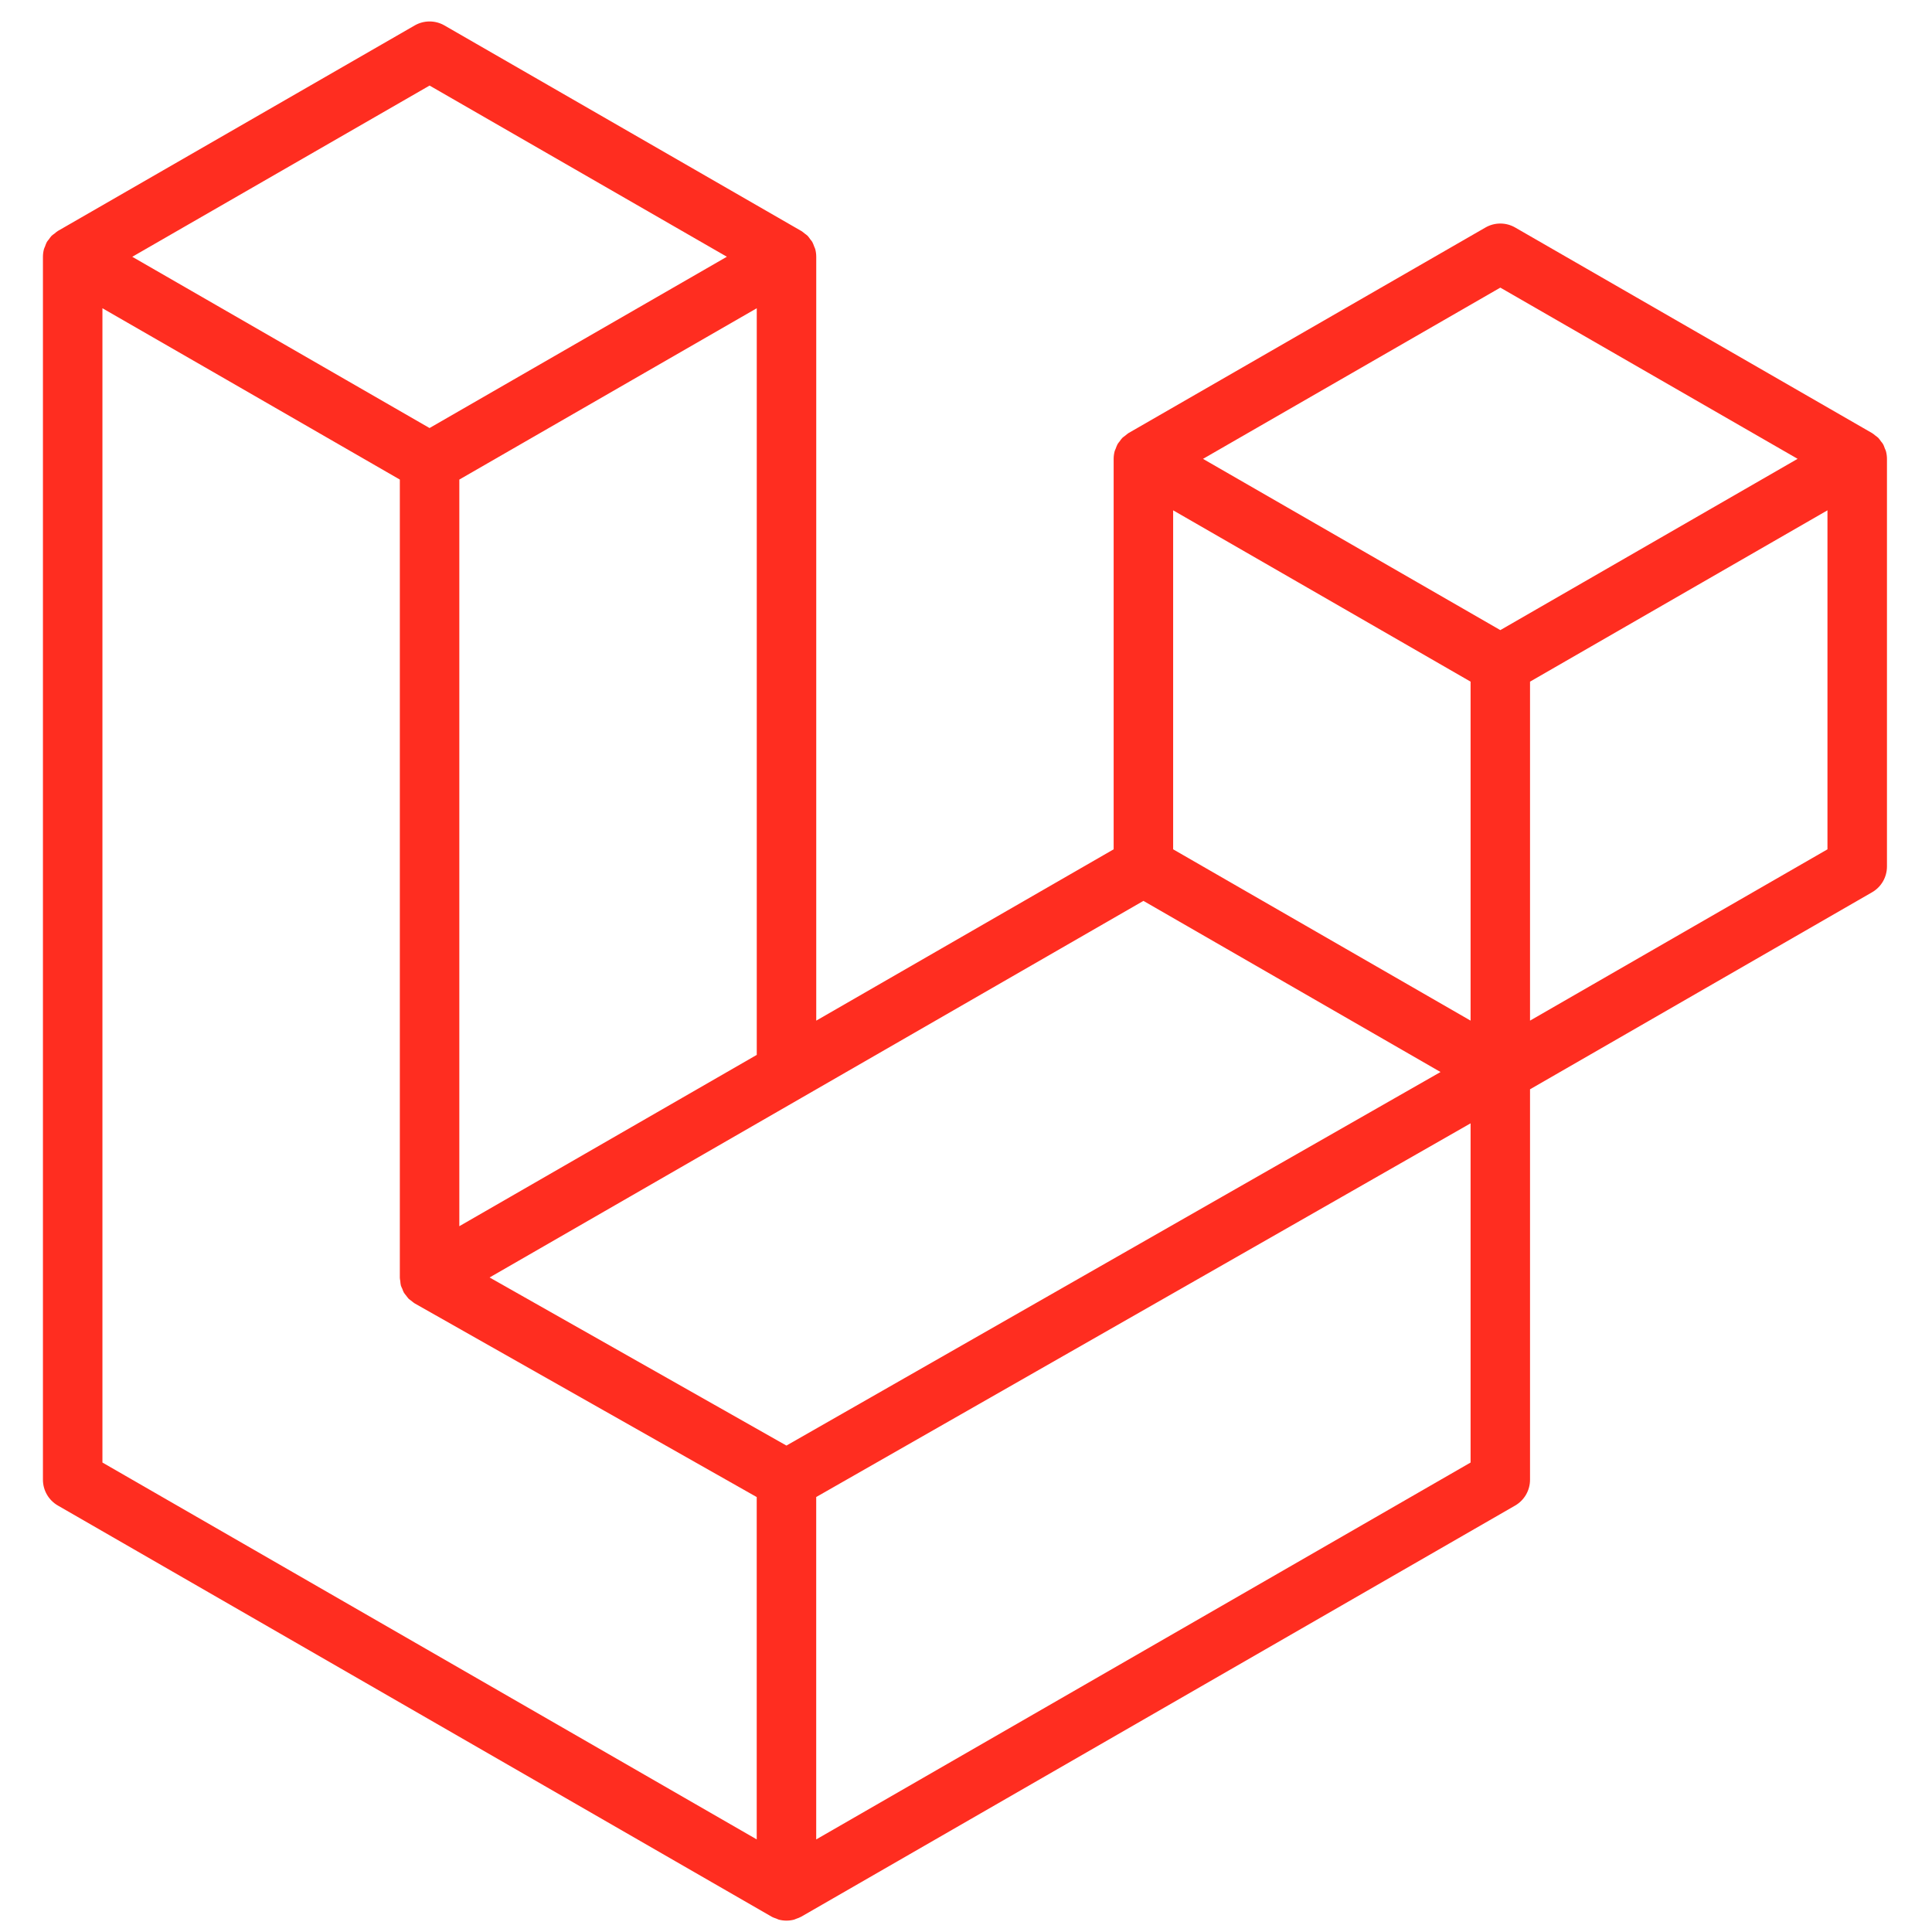
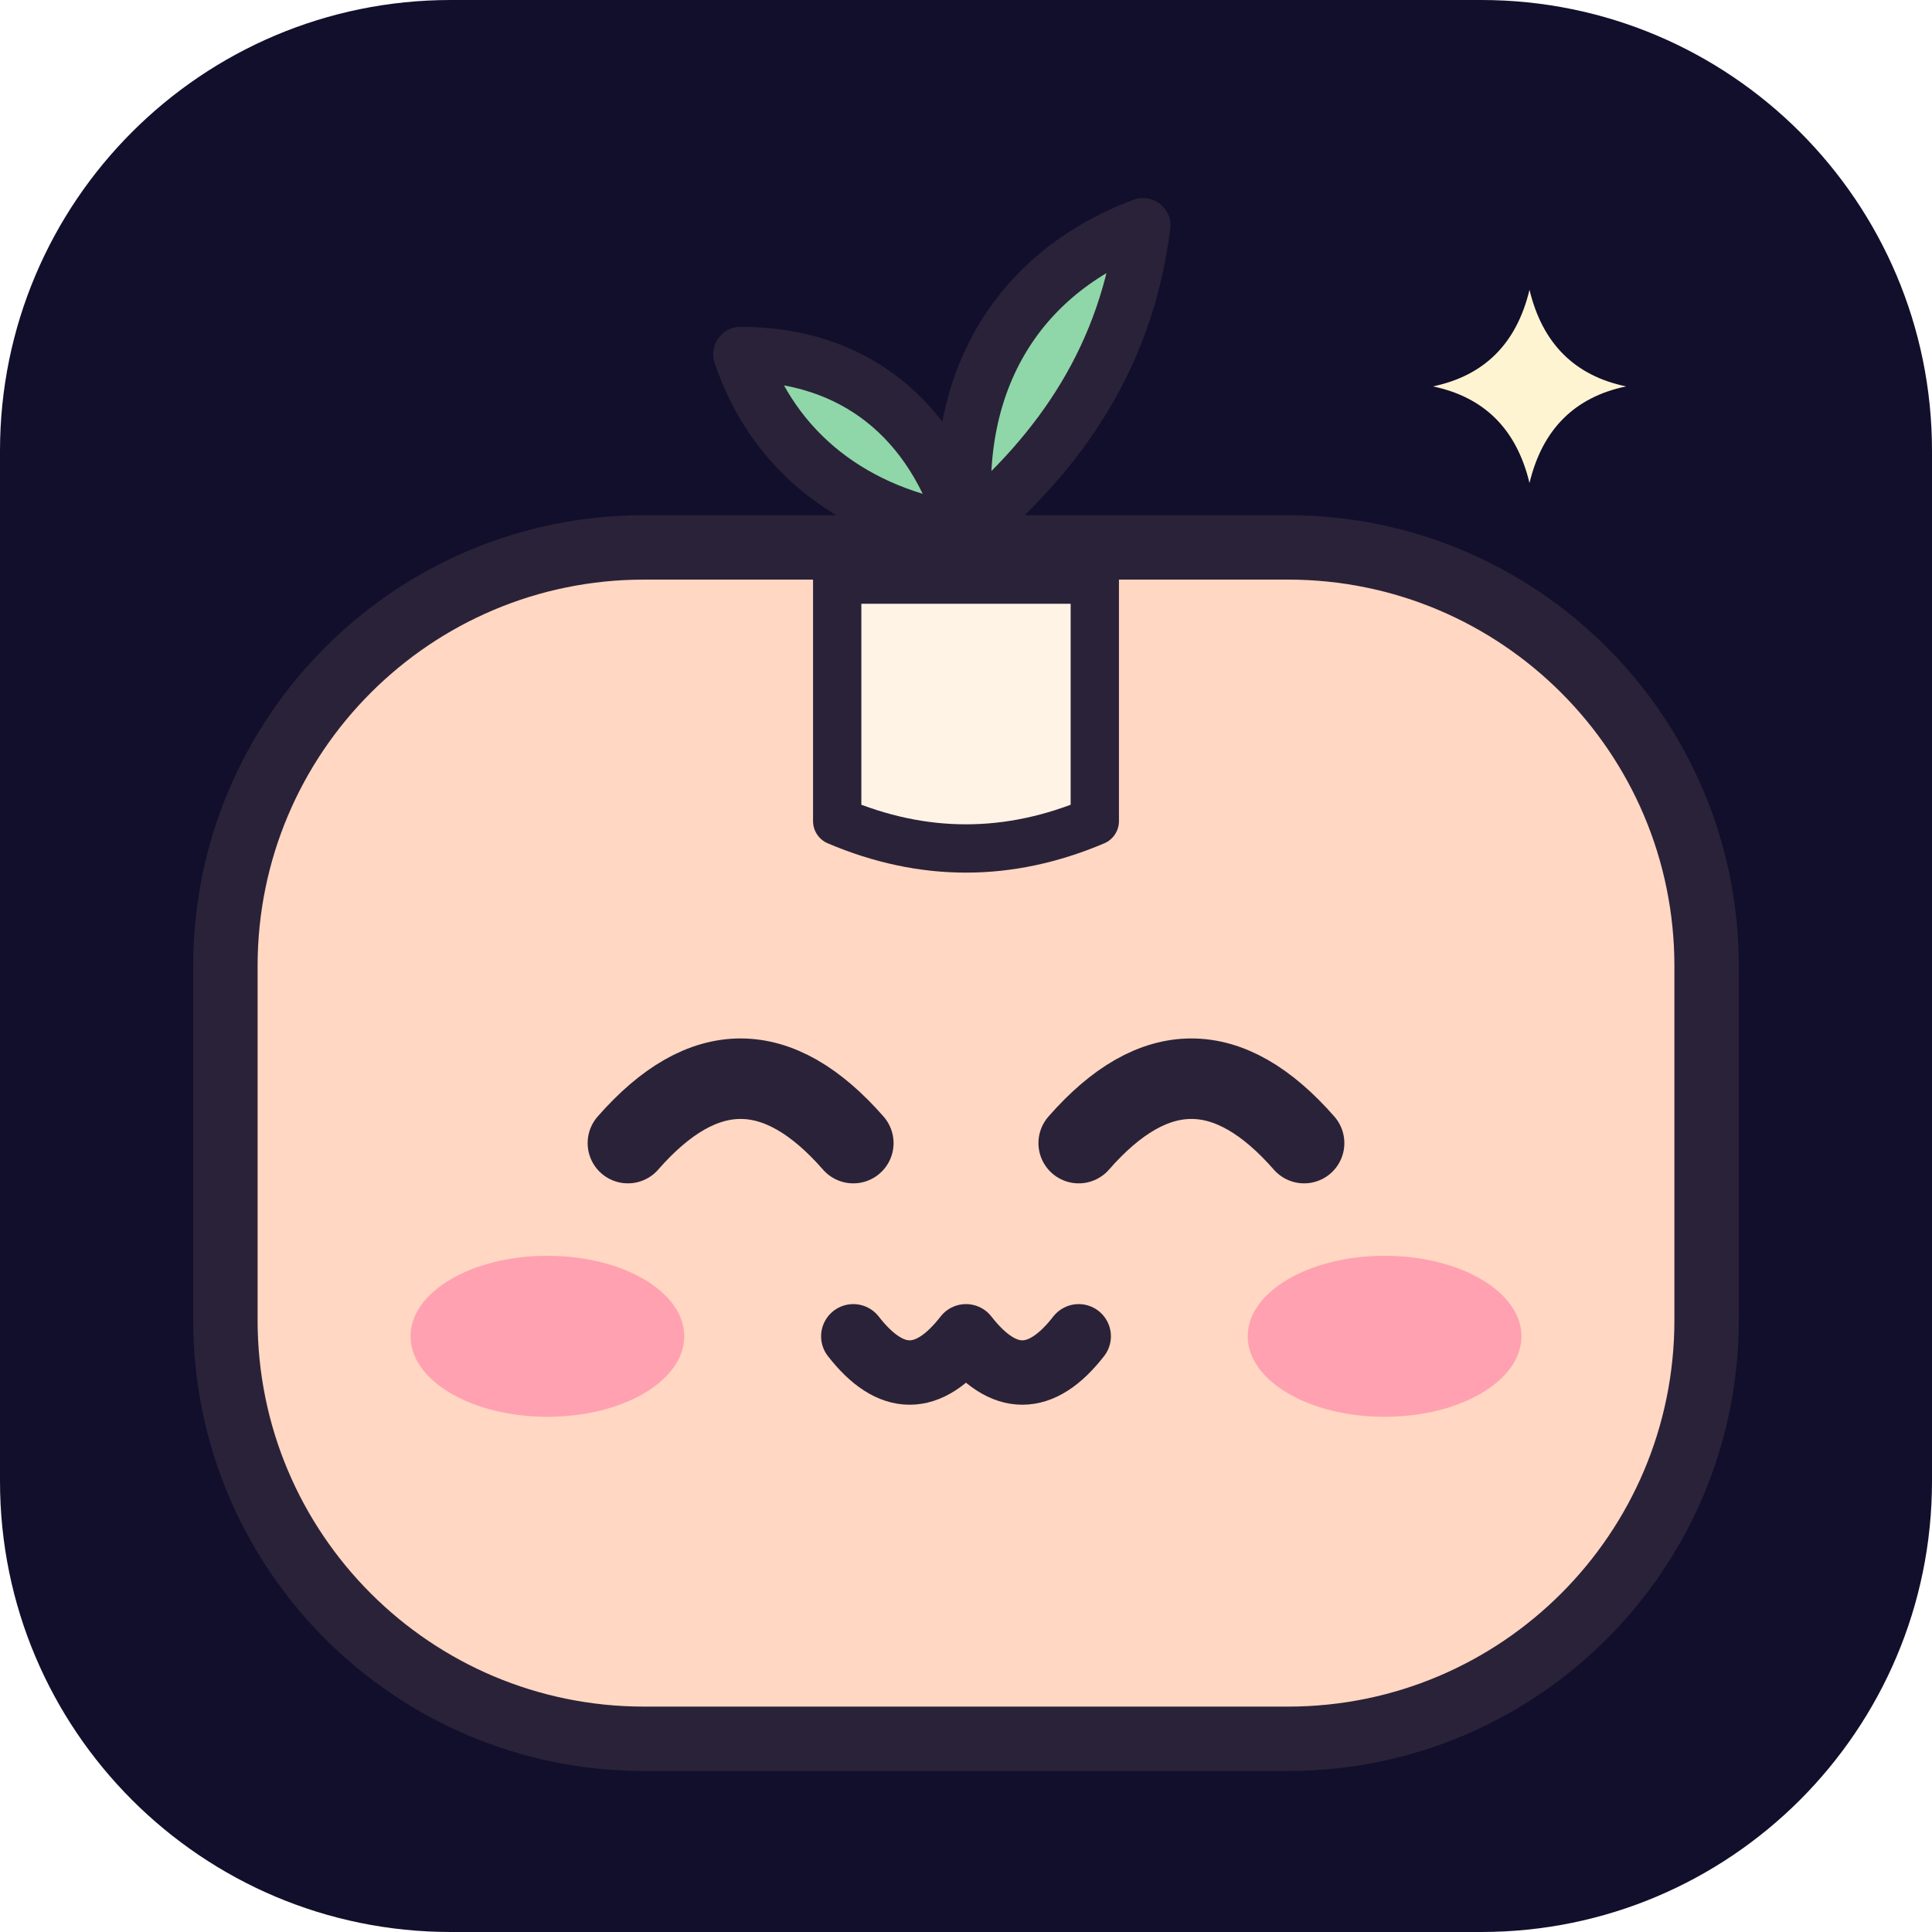
- <svg xmlns="http://www.w3.org/2000/svg" width="166" height="166" viewBox="0 0 166 166" fill="none">
-   <path fill-rule="evenodd" clip-rule="evenodd" d="M162.041 38.759C162.099 38.977 162.129 39.201 162.13 39.426V74.452C162.13 74.902 162.011 75.344 161.786 75.733C161.561 76.122 161.237 76.444 160.847 76.668L131.462 93.594V127.141C131.462 128.054 130.977 128.897 130.186 129.357L68.847 164.683C68.707 164.763 68.554 164.814 68.401 164.868C68.343 164.887 68.289 164.922 68.228 164.938C67.8 165.051 67.349 165.051 66.92 164.938C66.85 164.919 66.786 164.881 66.719 164.855C66.579 164.804 66.432 164.76 66.298 164.683L4.972 129.357C4.583 129.133 4.259 128.81 4.034 128.421C3.808 128.032 3.69 127.591 3.689 127.141L3.689 22.063C3.689 21.834 3.721 21.61 3.779 21.393C3.798 21.32 3.843 21.253 3.868 21.179C3.916 21.045 3.961 20.908 4.031 20.783C4.079 20.7 4.149 20.633 4.206 20.557C4.28 20.454 4.347 20.349 4.433 20.26C4.506 20.186 4.602 20.132 4.685 20.068C4.778 19.992 4.861 19.909 4.966 19.848L35.633 2.185C36.022 1.961 36.462 1.844 36.91 1.844C37.358 1.844 37.798 1.961 38.186 2.185L68.851 19.848H68.857C68.959 19.912 69.045 19.992 69.138 20.065C69.221 20.129 69.313 20.186 69.387 20.257C69.476 20.349 69.54 20.454 69.616 20.557C69.671 20.633 69.744 20.7 69.789 20.783C69.862 20.911 69.904 21.045 69.955 21.179C69.98 21.253 70.025 21.32 70.044 21.396C70.103 21.614 70.133 21.838 70.133 22.063V87.694L95.686 72.974V39.423C95.686 39.2 95.718 38.973 95.775 38.759C95.798 38.683 95.839 38.615 95.865 38.542C95.916 38.408 95.96 38.271 96.031 38.146C96.079 38.063 96.149 37.996 96.203 37.92C96.279 37.818 96.343 37.712 96.433 37.623C96.506 37.549 96.599 37.495 96.681 37.431C96.777 37.355 96.86 37.272 96.962 37.211L127.633 19.548C128.021 19.324 128.461 19.206 128.91 19.206C129.358 19.206 129.798 19.324 130.186 19.548L160.85 37.211C160.959 37.275 161.042 37.355 161.137 37.428C161.217 37.492 161.31 37.549 161.383 37.62C161.473 37.712 161.536 37.818 161.613 37.92C161.67 37.996 161.741 38.063 161.785 38.146C161.859 38.271 161.9 38.408 161.951 38.542C161.98 38.615 162.021 38.683 162.041 38.759ZM157.018 72.974V43.848L146.287 50.028L131.462 58.568V87.694L157.021 72.974H157.018ZM126.354 125.663V96.518L111.771 104.85L70.13 128.626V158.046L126.354 125.663ZM8.801 26.485V125.663L65.018 158.043V128.629L35.649 112L35.64 111.994L35.627 111.988C35.528 111.93 35.445 111.847 35.353 111.777C35.273 111.713 35.18 111.662 35.11 111.592L35.104 111.582C35.021 111.502 34.963 111.403 34.893 111.314C34.829 111.228 34.753 111.154 34.702 111.065L34.699 111.055C34.641 110.96 34.606 110.845 34.565 110.736C34.523 110.64 34.469 110.551 34.443 110.449C34.411 110.328 34.405 110.197 34.392 110.072C34.379 109.976 34.354 109.881 34.354 109.785V109.778V41.205L19.532 32.662L8.801 26.485ZM36.913 7.35L11.364 22.063L36.907 36.777L62.453 22.06L36.907 7.35H36.913ZM50.2 99.174L65.022 90.637V26.485L54.291 32.665L39.466 41.205V105.357L50.2 99.174ZM128.91 24.713L103.363 39.426L128.91 54.14L154.453 39.423L128.91 24.713ZM126.354 58.568L111.529 50.028L100.798 43.848V72.974L115.619 81.511L126.354 87.694V58.568ZM67.571 124.205L105.042 102.803L123.772 92.109L98.245 77.405L68.854 94.334L42.066 109.762L67.571 124.205Z" fill="#FF2D20" />
+ <svg xmlns="http://www.w3.org/2000/svg" viewBox="0 0 120 120">
+   <rect width="120" height="120" rx="28" fill="#120f2c" />
+   <path d="M95 18q1.2 5 6 6q-4.8 1-6 6q-1.2-5-6-6q4.8-1 6-6z" fill="#fff4d2" />
+   <path d="M60 33c-1-9 3-16 11-19-1 8-5 14-11 19zm0 0c-2-7-7-11-14-11 2 6 7 10 14 11z" fill="#8fd6a8" stroke="#2a2238" stroke-width="3.4" stroke-linejoin="round" />
+   <rect x="14" y="34" width="92" height="74" rx="26" fill="#ffd7c2" stroke="#2a2238" stroke-width="4" />
+   <path d="M52 36h16v15q-8 3.4-16 0z" fill="#fff3e6" stroke="#2a2238" stroke-width="3" stroke-linejoin="round" />
+   <ellipse cx="34" cy="83" rx="8.5" ry="5" fill="#ff8fab" opacity=".75" />
+   <ellipse cx="86" cy="83" rx="8.5" ry="5" fill="#ff8fab" opacity=".75" />
+   <path d="M39 71q7-8 14 0M67 71q7-8 14 0" fill="none" stroke="#2a2238" stroke-width="5" stroke-linecap="round" />
+   <path d="M53 83q3.5 4.5 7 0q3.5 4.5 7 0" fill="none" stroke="#2a2238" stroke-width="4" stroke-linecap="round" stroke-linejoin="round" />
</svg>
